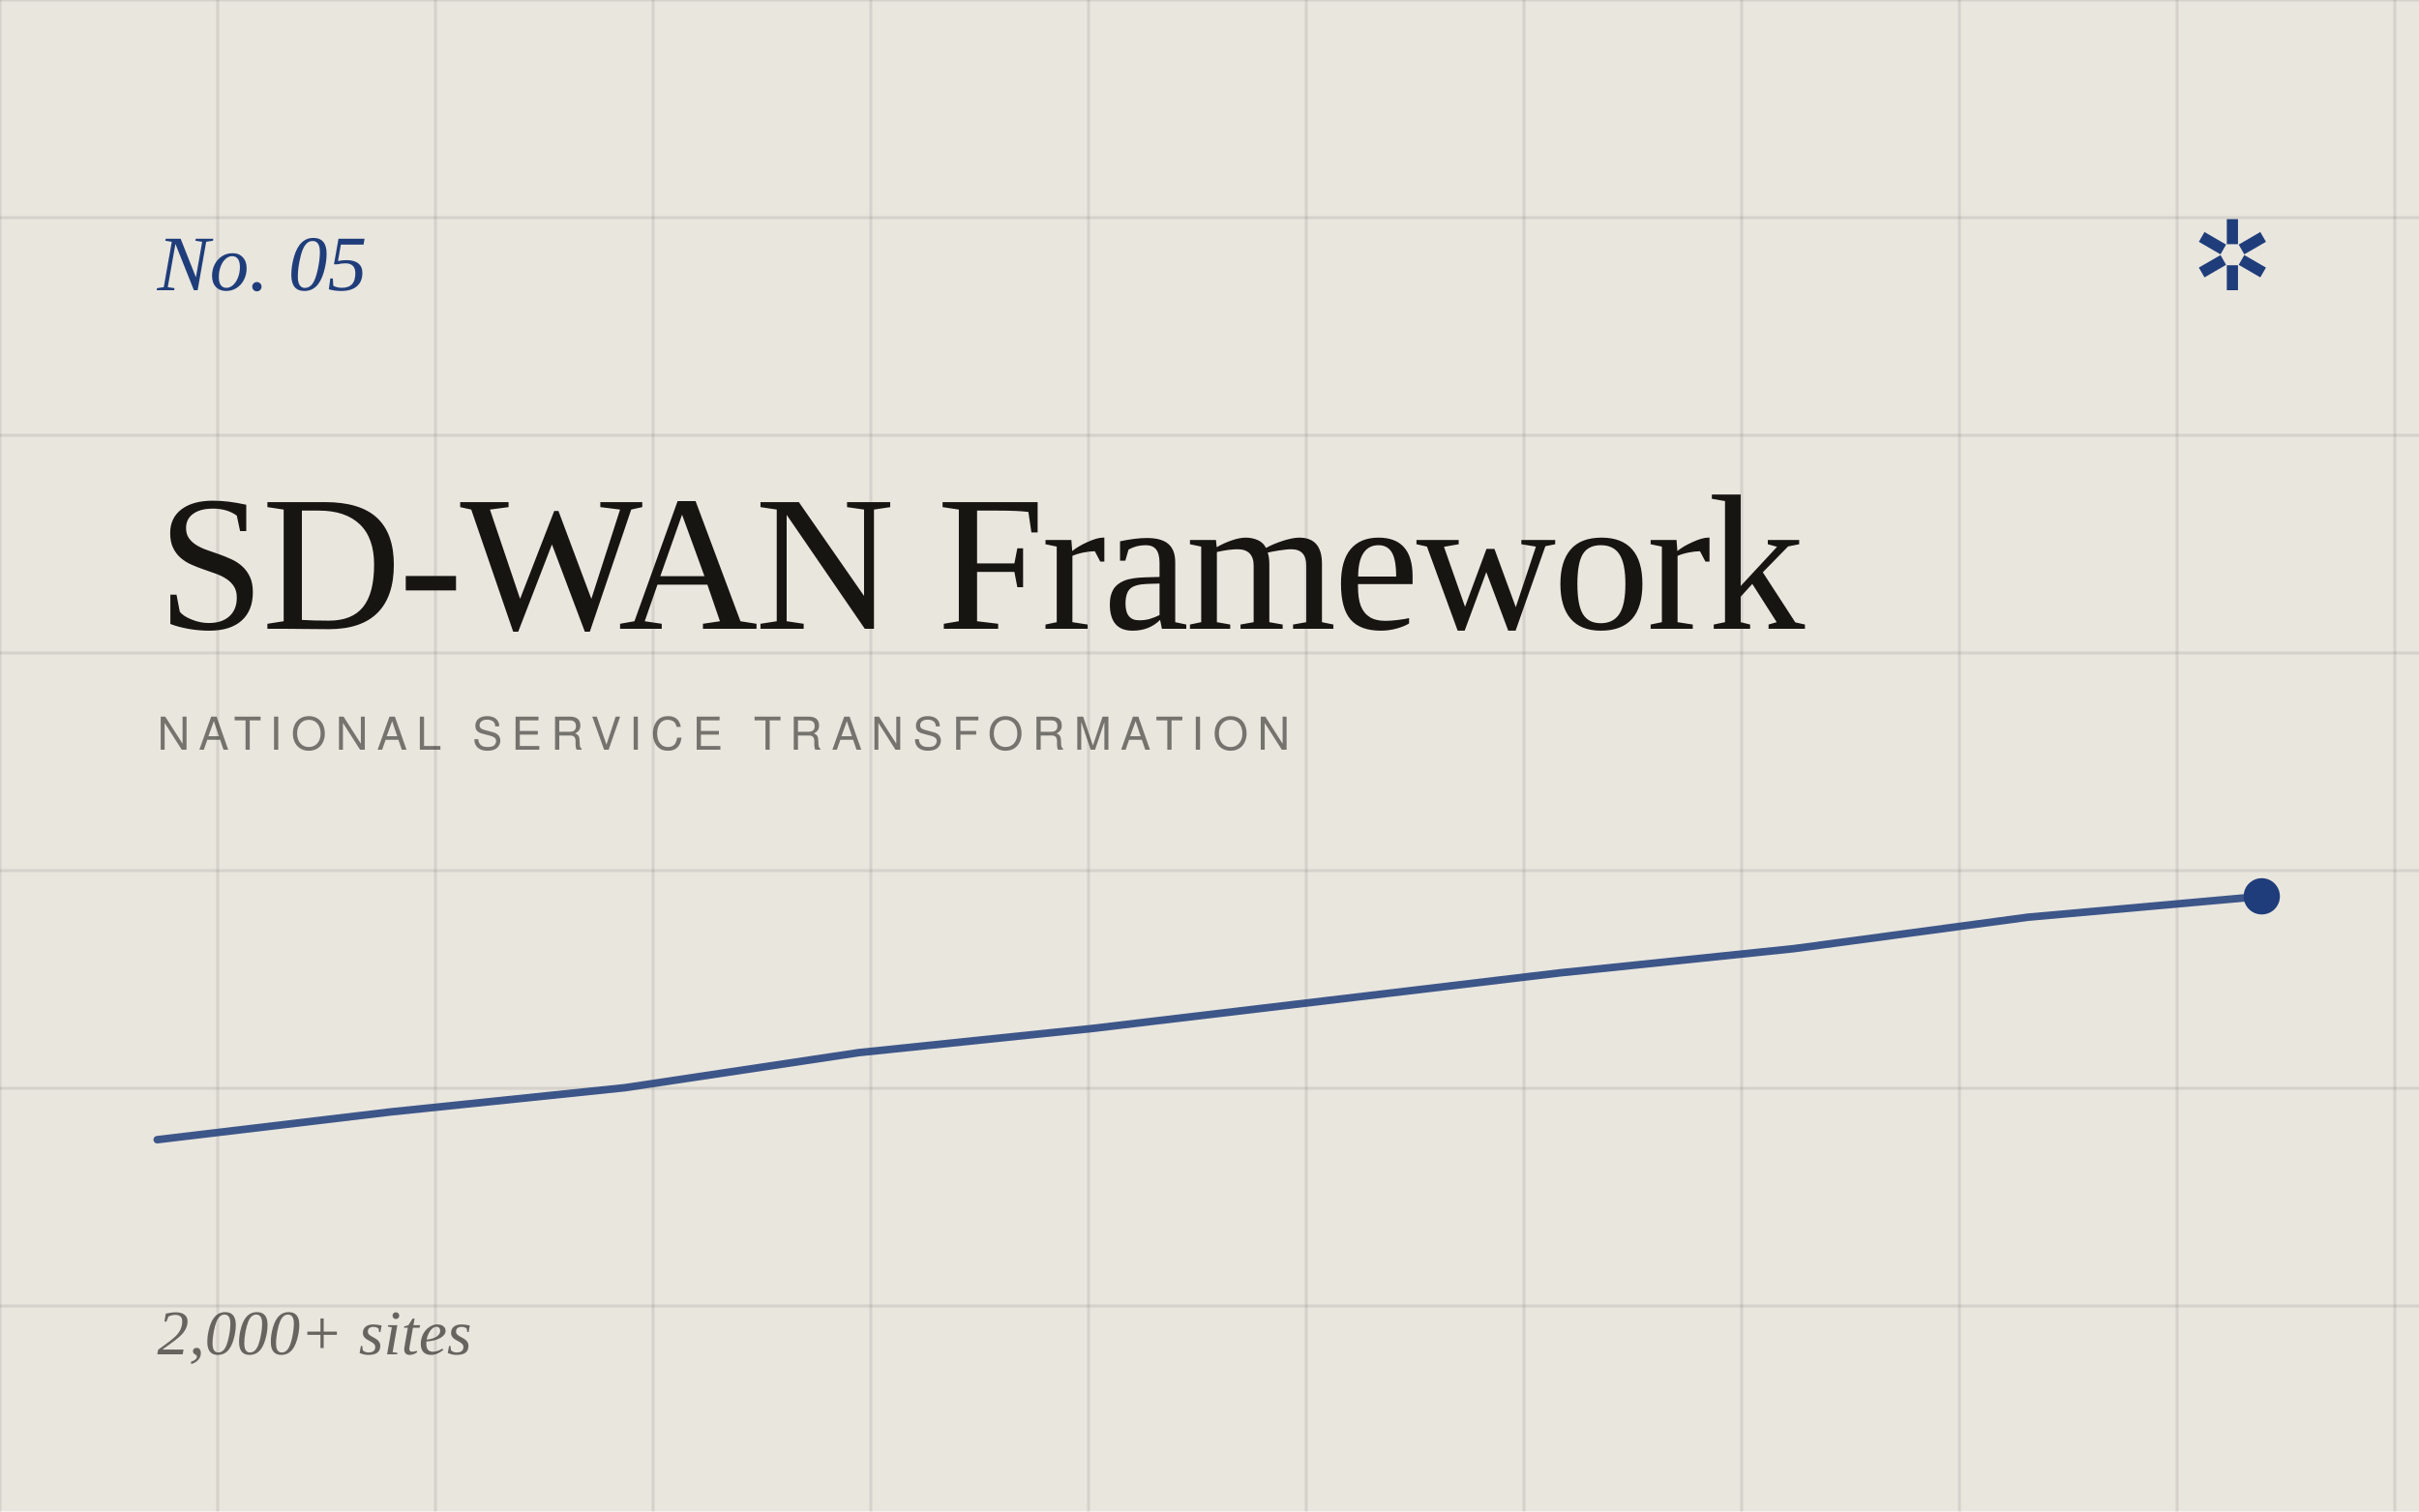
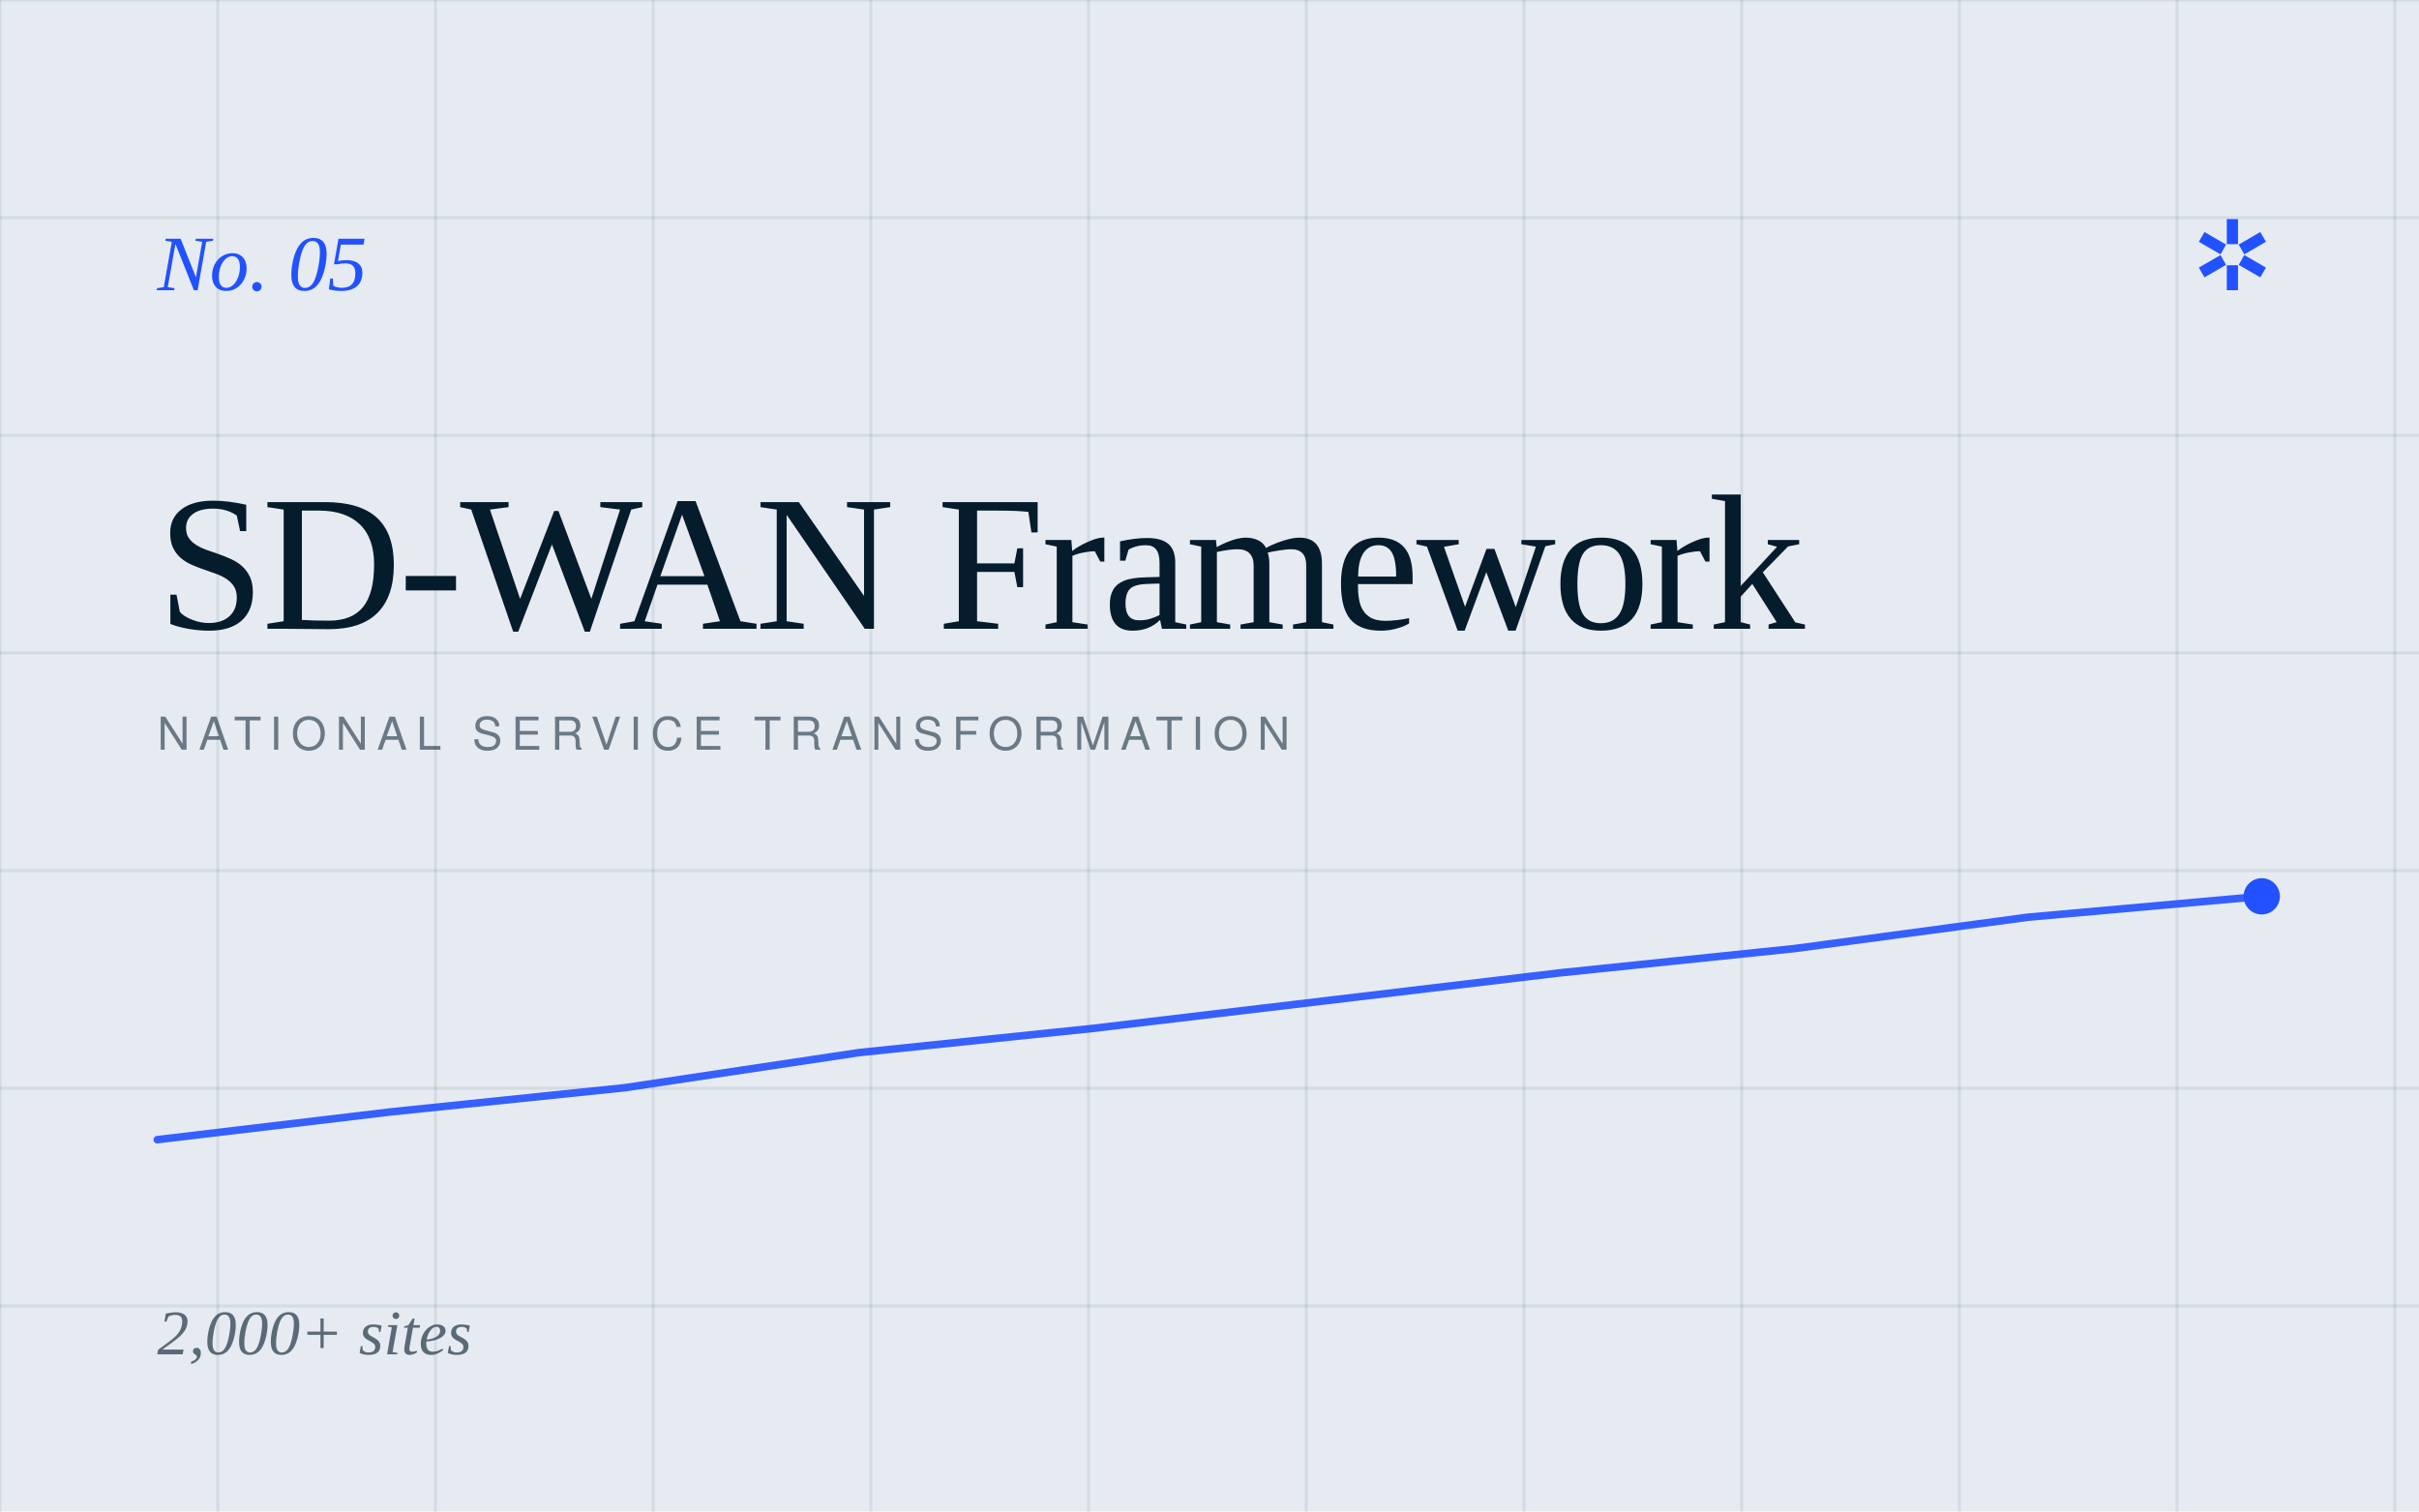
<svg xmlns="http://www.w3.org/2000/svg" viewBox="0 0 800 500" font-family="Georgia, 'Times New Roman', serif">
-   <rect width="800" height="500" fill="#E9E6DE" />
-   <g stroke="#171512" stroke-opacity="0.09" stroke-width="1">
+   <rect width="800" height="500" fill="#E6EBF1" />
+   <g stroke="#051C2C" stroke-opacity="0.08" stroke-width="1">
    <line x1="0" y1="0" x2="0" y2="500" />
    <line x1="72" y1="0" x2="72" y2="500" />
    <line x1="144" y1="0" x2="144" y2="500" />
    <line x1="216" y1="0" x2="216" y2="500" />
    <line x1="288" y1="0" x2="288" y2="500" />
    <line x1="360" y1="0" x2="360" y2="500" />
    <line x1="432" y1="0" x2="432" y2="500" />
    <line x1="504" y1="0" x2="504" y2="500" />
    <line x1="576" y1="0" x2="576" y2="500" />
    <line x1="648" y1="0" x2="648" y2="500" />
    <line x1="720" y1="0" x2="720" y2="500" />
    <line x1="792" y1="0" x2="792" y2="500" />
    <line x1="0" y1="0" x2="800" y2="0" />
    <line x1="0" y1="72" x2="800" y2="72" />
    <line x1="0" y1="144" x2="800" y2="144" />
    <line x1="0" y1="216" x2="800" y2="216" />
    <line x1="0" y1="288" x2="800" y2="288" />
    <line x1="0" y1="360" x2="800" y2="360" />
    <line x1="0" y1="432" x2="800" y2="432" />
  </g>
-   <polyline points="52.0,377.0 129.3,367.8 206.7,359.8 284.0,348.2 361.3,340.2 438.7,331.0 516.0,321.8 593.3,313.8 670.7,303.4 748.0,296.5" fill="none" stroke="#1f3d7a" stroke-width="2.5" stroke-linejoin="round" stroke-linecap="round" opacity="0.85" />
-   <circle cx="748.0" cy="296.5" r="6" fill="#1f3d7a" />
-   <text x="52" y="96" font-size="26" font-style="italic" fill="#1f3d7a">No. 05</text>
-   <text x="52" y="208" font-size="64" letter-spacing="-1" fill="#171512">SD-WAN Framework</text>
-   <text x="52" y="248" font-family="Helvetica, Arial, sans-serif" font-size="15" letter-spacing="3" fill="#171512" fill-opacity="0.55">NATIONAL SERVICE TRANSFORMATION</text>
-   <text x="52" y="448" font-size="21" font-style="italic" fill="#171512" fill-opacity="0.62">2,000+ sites</text>
-   <text x="726" y="96" font-size="34" fill="#1f3d7a">✲</text>
+   <polyline points="52.0,377.0 129.3,367.8 206.7,359.8 284.0,348.2 361.3,340.2 438.7,331.0 516.0,321.8 593.3,313.8 670.7,303.4 748.0,296.5" fill="none" stroke="#2251FF" stroke-width="2.5" stroke-linejoin="round" stroke-linecap="round" opacity="0.9" />
+   <circle cx="748.0" cy="296.5" r="6" fill="#2251FF" />
+   <text x="52" y="96" font-size="26" font-style="italic" fill="#2251FF">No. 05</text>
+   <text x="52" y="208" font-size="64" letter-spacing="-1" fill="#051C2C">SD-WAN Framework</text>
+   <text x="52" y="248" font-family="Helvetica, Arial, sans-serif" font-size="15" letter-spacing="3" fill="#051C2C" fill-opacity="0.55">NATIONAL SERVICE TRANSFORMATION</text>
+   <text x="52" y="448" font-size="21" font-style="italic" fill="#051C2C" fill-opacity="0.62">2,000+ sites</text>
+   <text x="726" y="96" font-size="34" fill="#2251FF">✲</text>
</svg>
